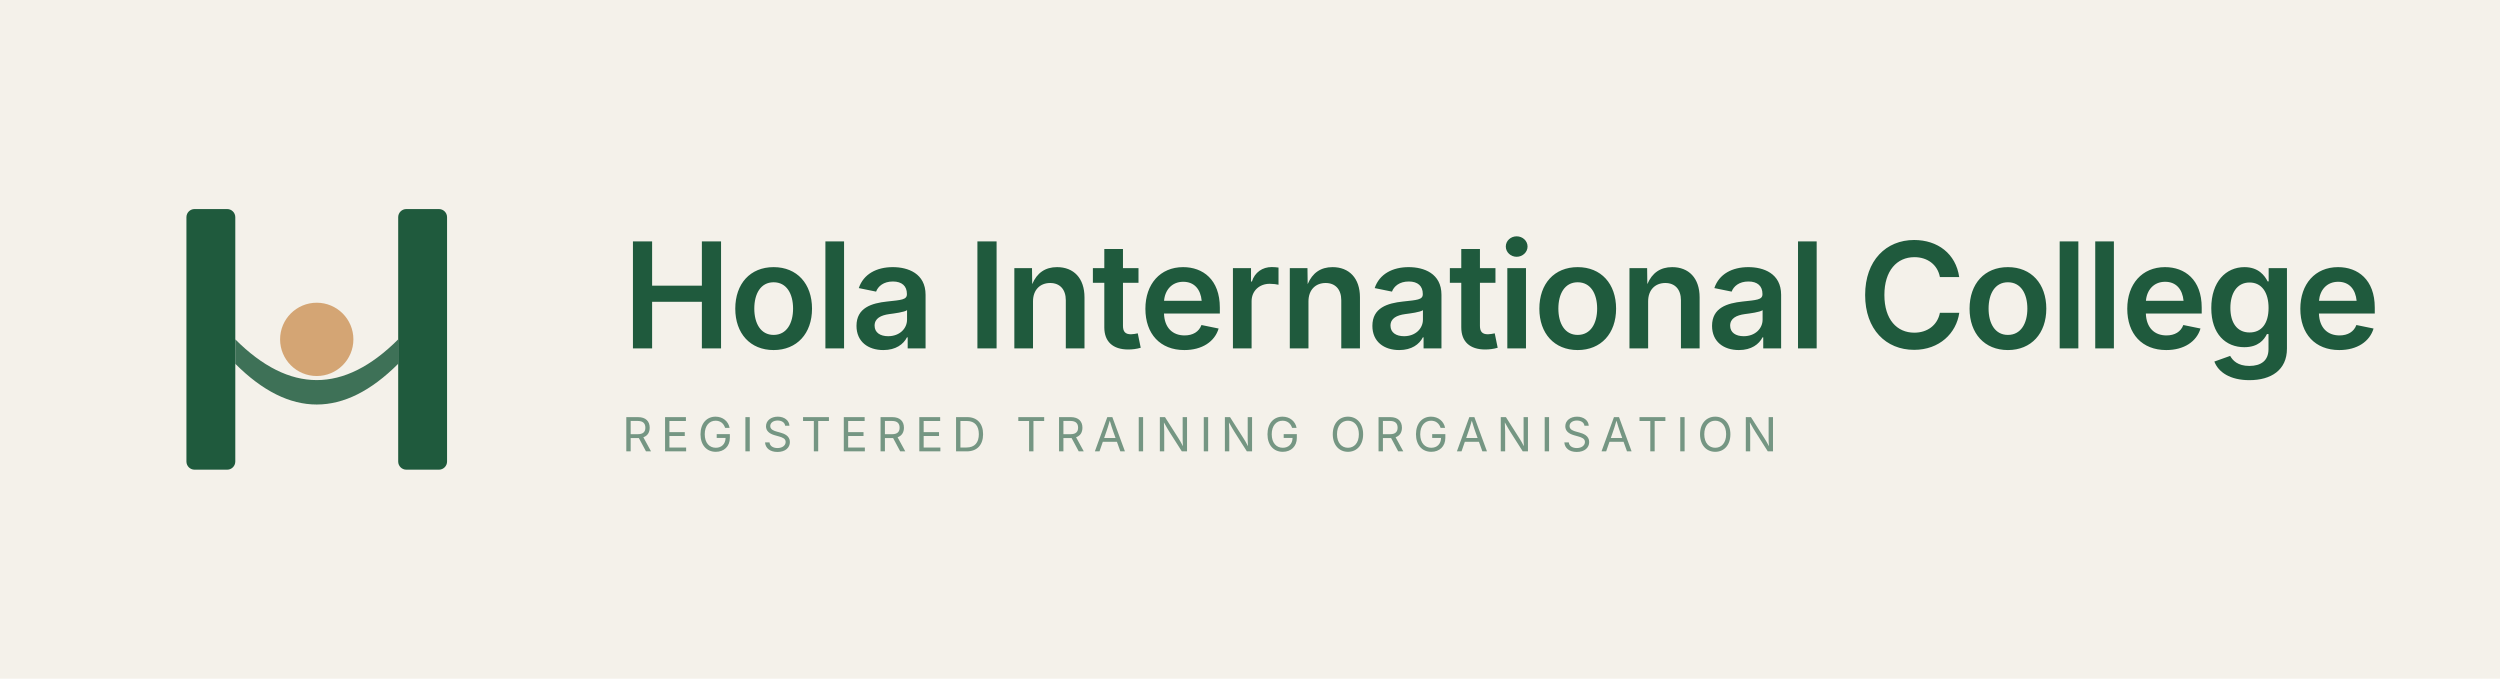
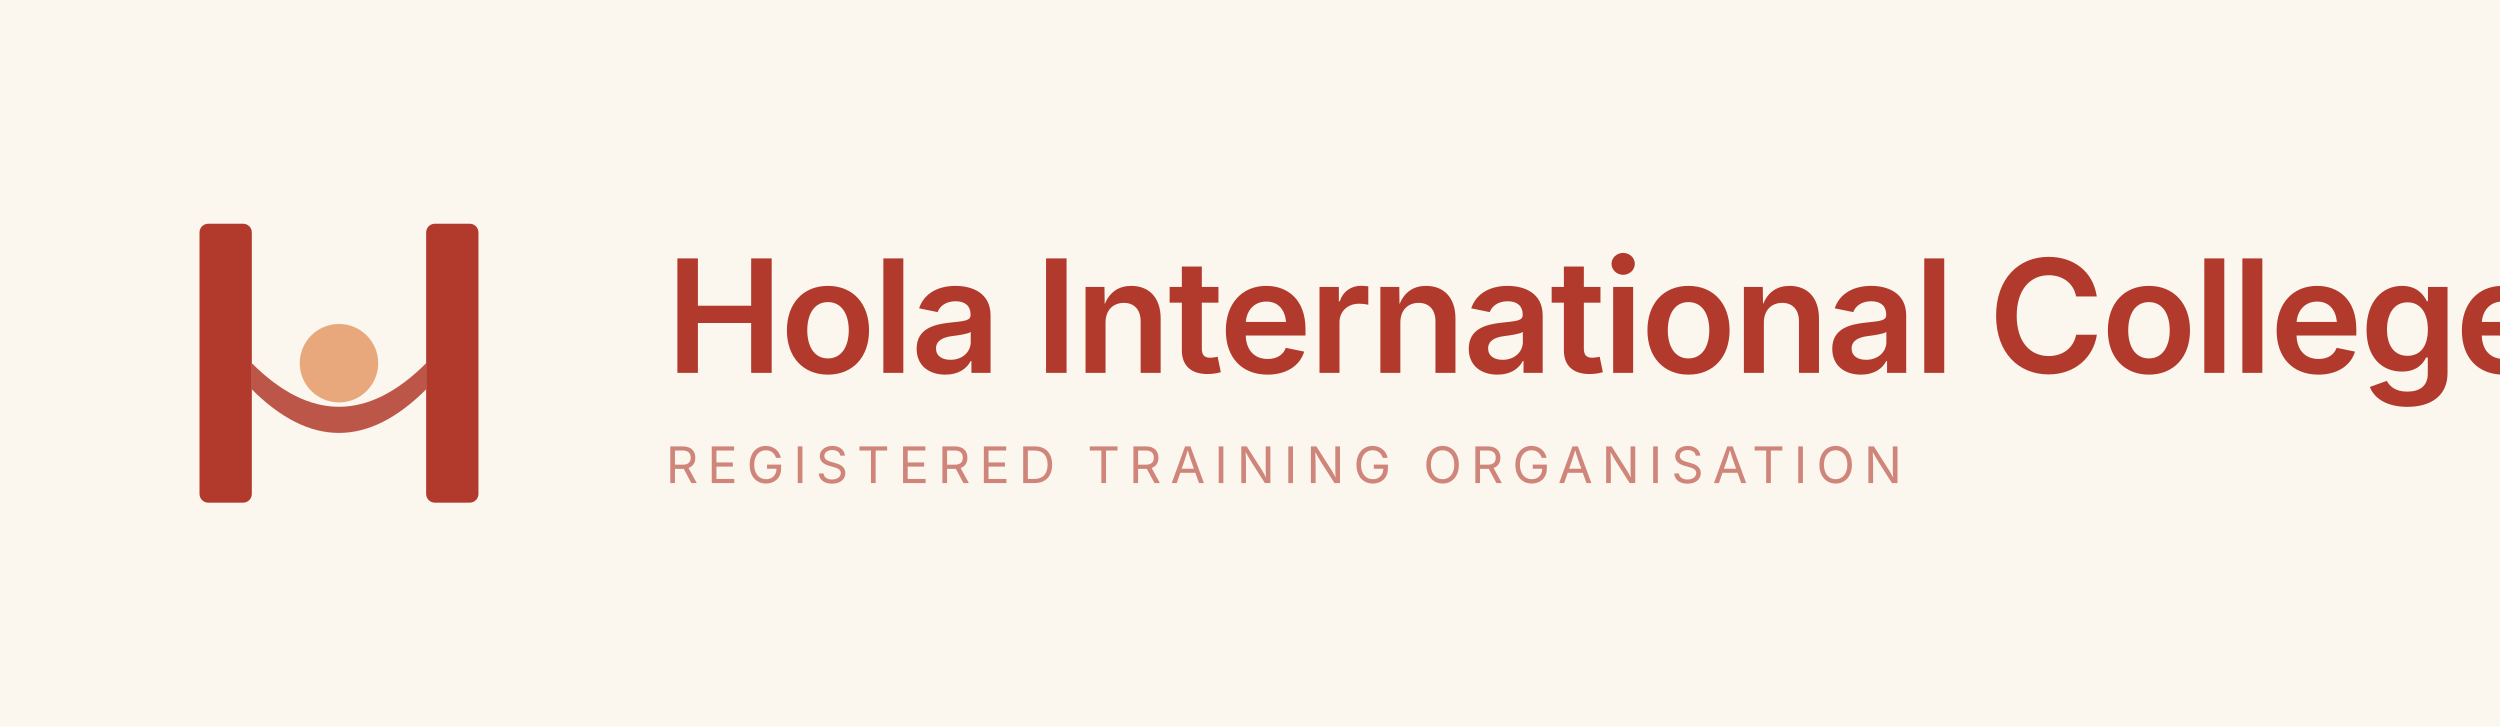
- <svg xmlns="http://www.w3.org/2000/svg" viewBox="0 0 2210 600" width="2210" height="600">
-   <rect width="2210" height="600" fill="#F4F1EA" />
+ <svg xmlns="http://www.w3.org/2000/svg" viewBox="0 0 2065 600" width="2065" height="600">
+   <rect width="2065" height="600" fill="#FBF6EE" />
  <g transform="translate(100, 120) scale(3.6)">
-     <rect x="18" y="18" width="12" height="64" rx="2" fill="#1F5A3D" />
-     <rect x="70" y="18" width="12" height="64" rx="2" fill="#1F5A3D" />
-     <circle cx="50" cy="50" r="9" fill="#D4A574" />
-     <path d="M 30 50 Q 50 70 70 50 L 70 56 Q 50 76 30 56 Z" fill="#1F5A3D" opacity="0.85" />
+     <rect x="18" y="18" width="12" height="64" rx="2" fill="#B23A2C" />
+     <rect x="70" y="18" width="12" height="64" rx="2" fill="#B23A2C" />
+     <circle cx="50" cy="50" r="9" fill="#E8A87C" />
+     <path d="M 30 50 Q 50 70 70 50 L 70 56 Q 50 76 30 56 Z" fill="#B23A2C" opacity="0.85" />
  </g>
-   <g font-family="Inter, system-ui, -apple-system, BlinkMacSystemFont, sans-serif" fill="#1F5A3D">
+   <g font-family="Inter, system-ui, -apple-system, BlinkMacSystemFont, sans-serif" fill="#B23A2C">
    <text x="550" y="308" font-size="130" font-weight="600" letter-spacing="-2.6">Hola International College</text>
-     <text x="550" y="399" font-size="41.6" font-weight="400" letter-spacing="7.488" fill="#1F5A3D" opacity="0.6">REGISTERED TRAINING ORGANISATION</text>
+     <text x="550" y="399" font-size="41.6" font-weight="400" letter-spacing="7.488" fill="#B23A2C" opacity="0.6">REGISTERED TRAINING ORGANISATION</text>
  </g>
</svg>
